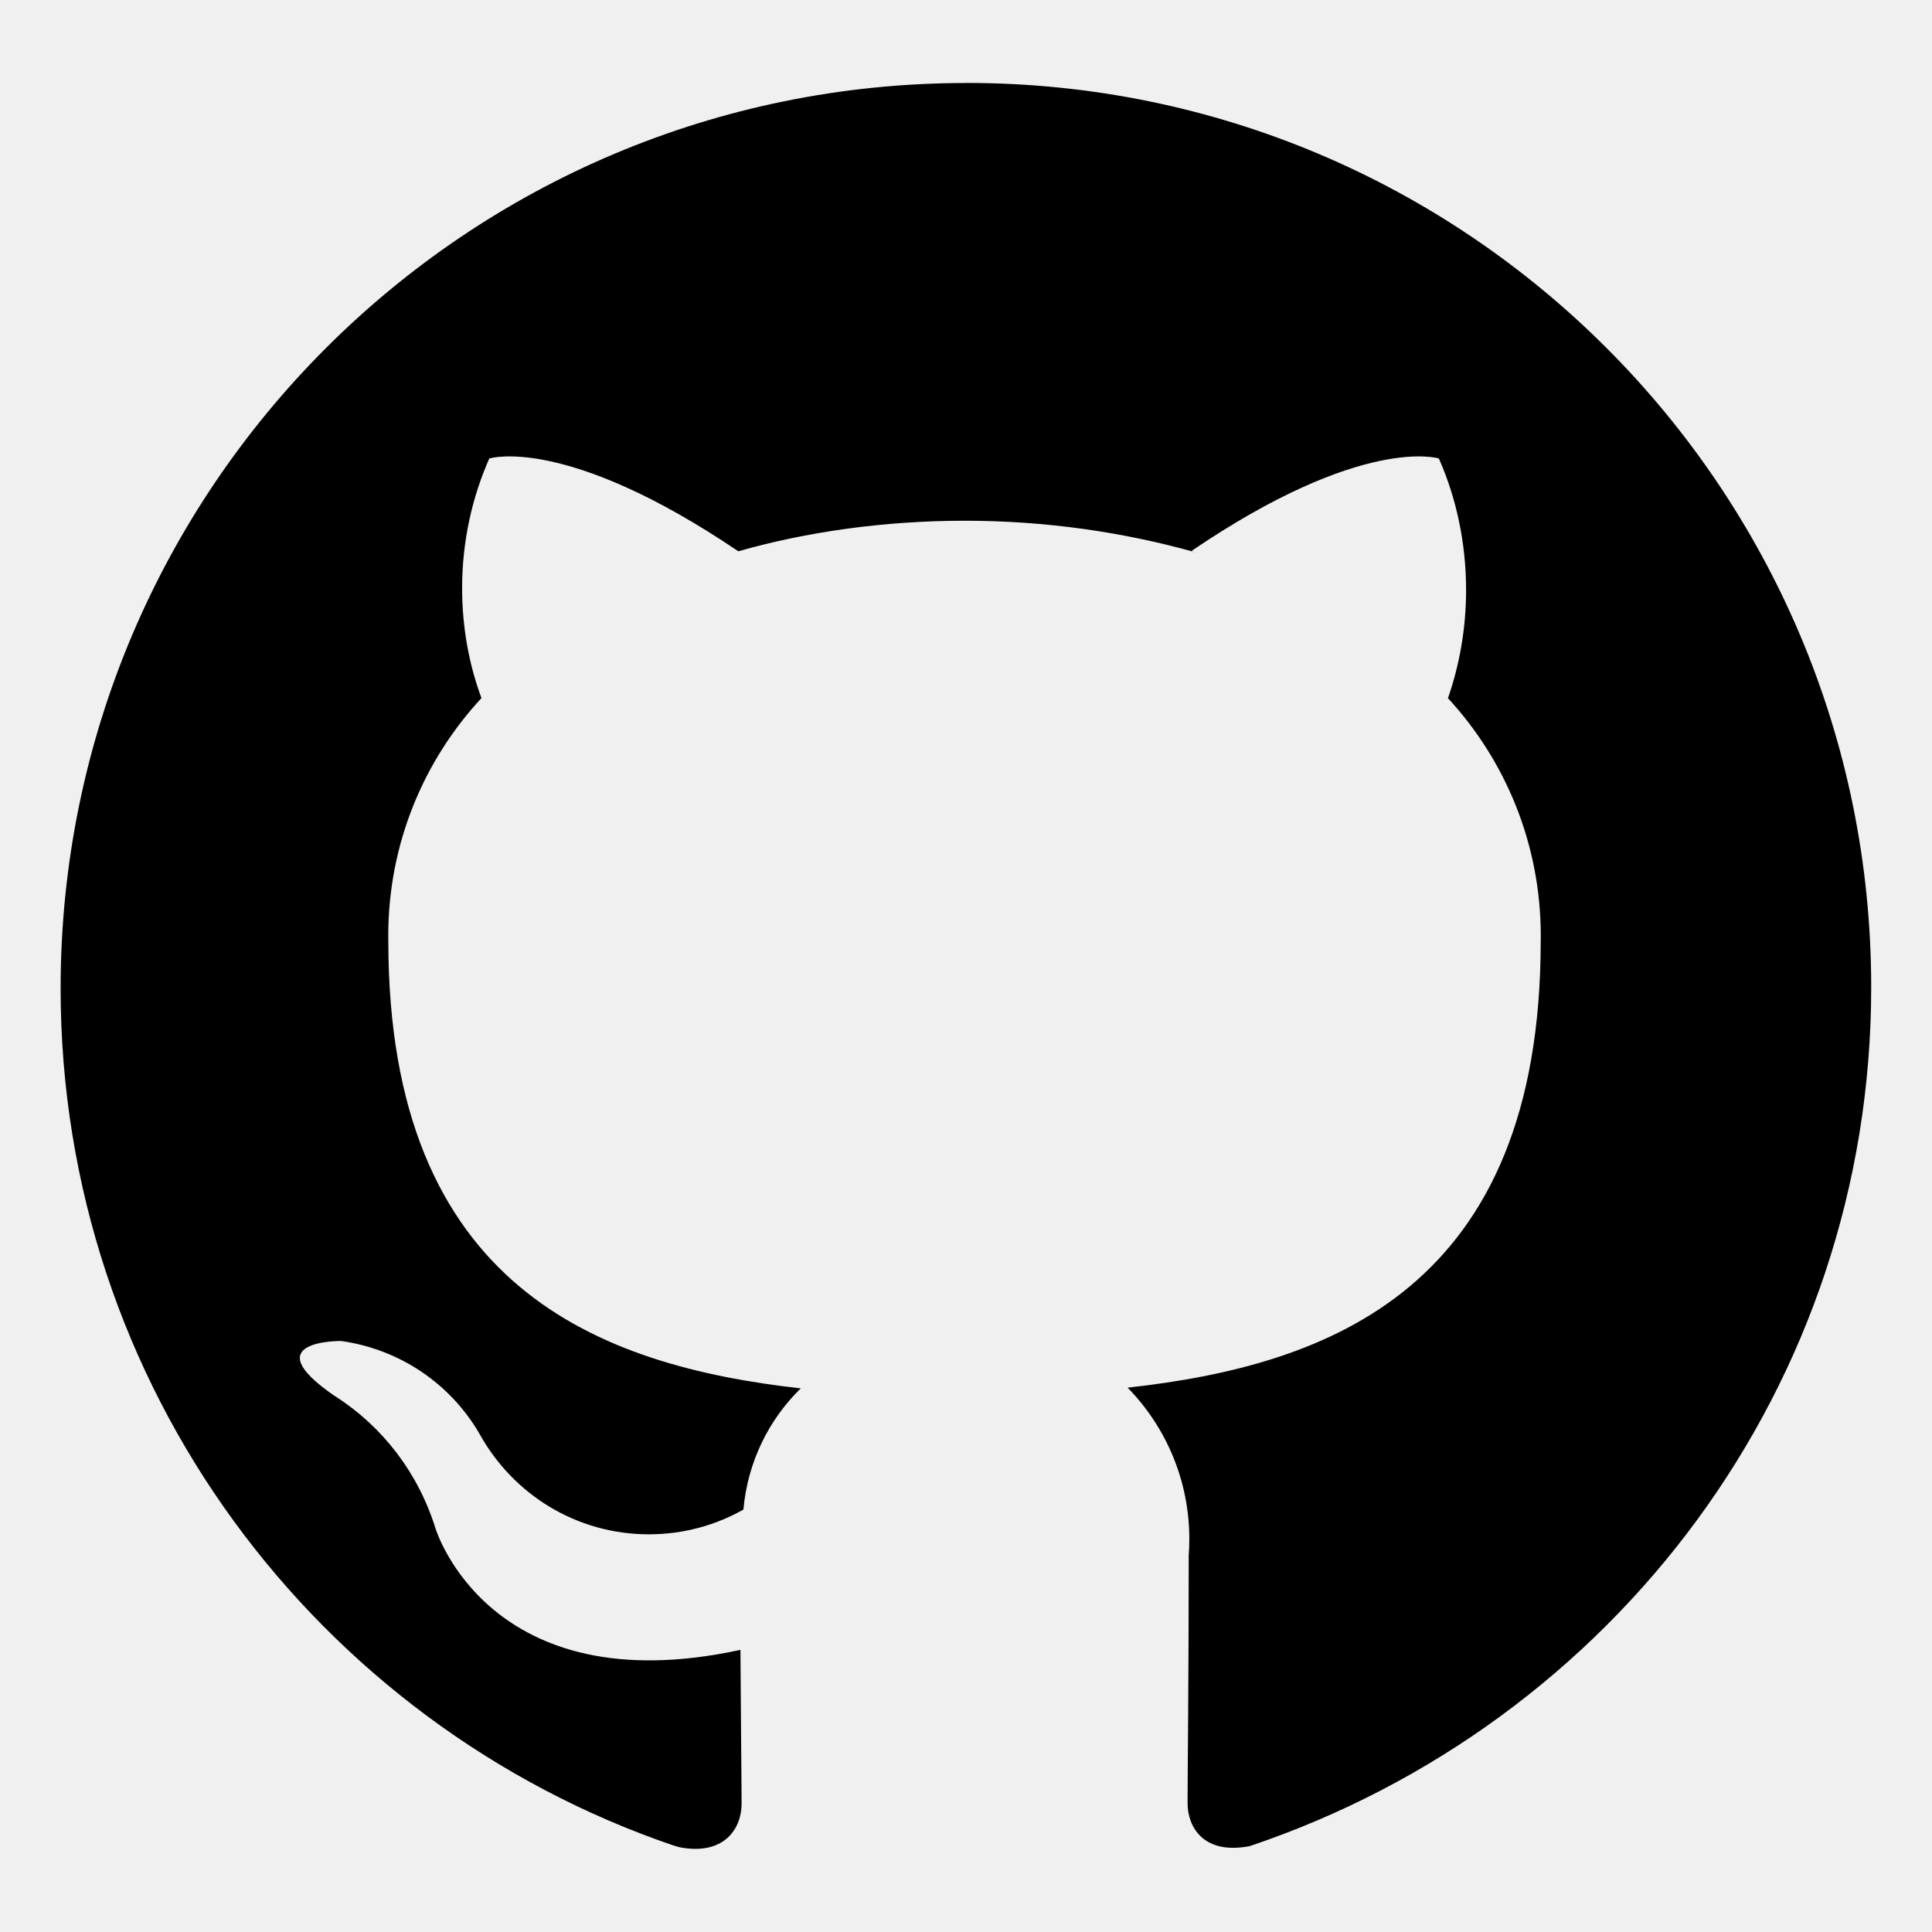
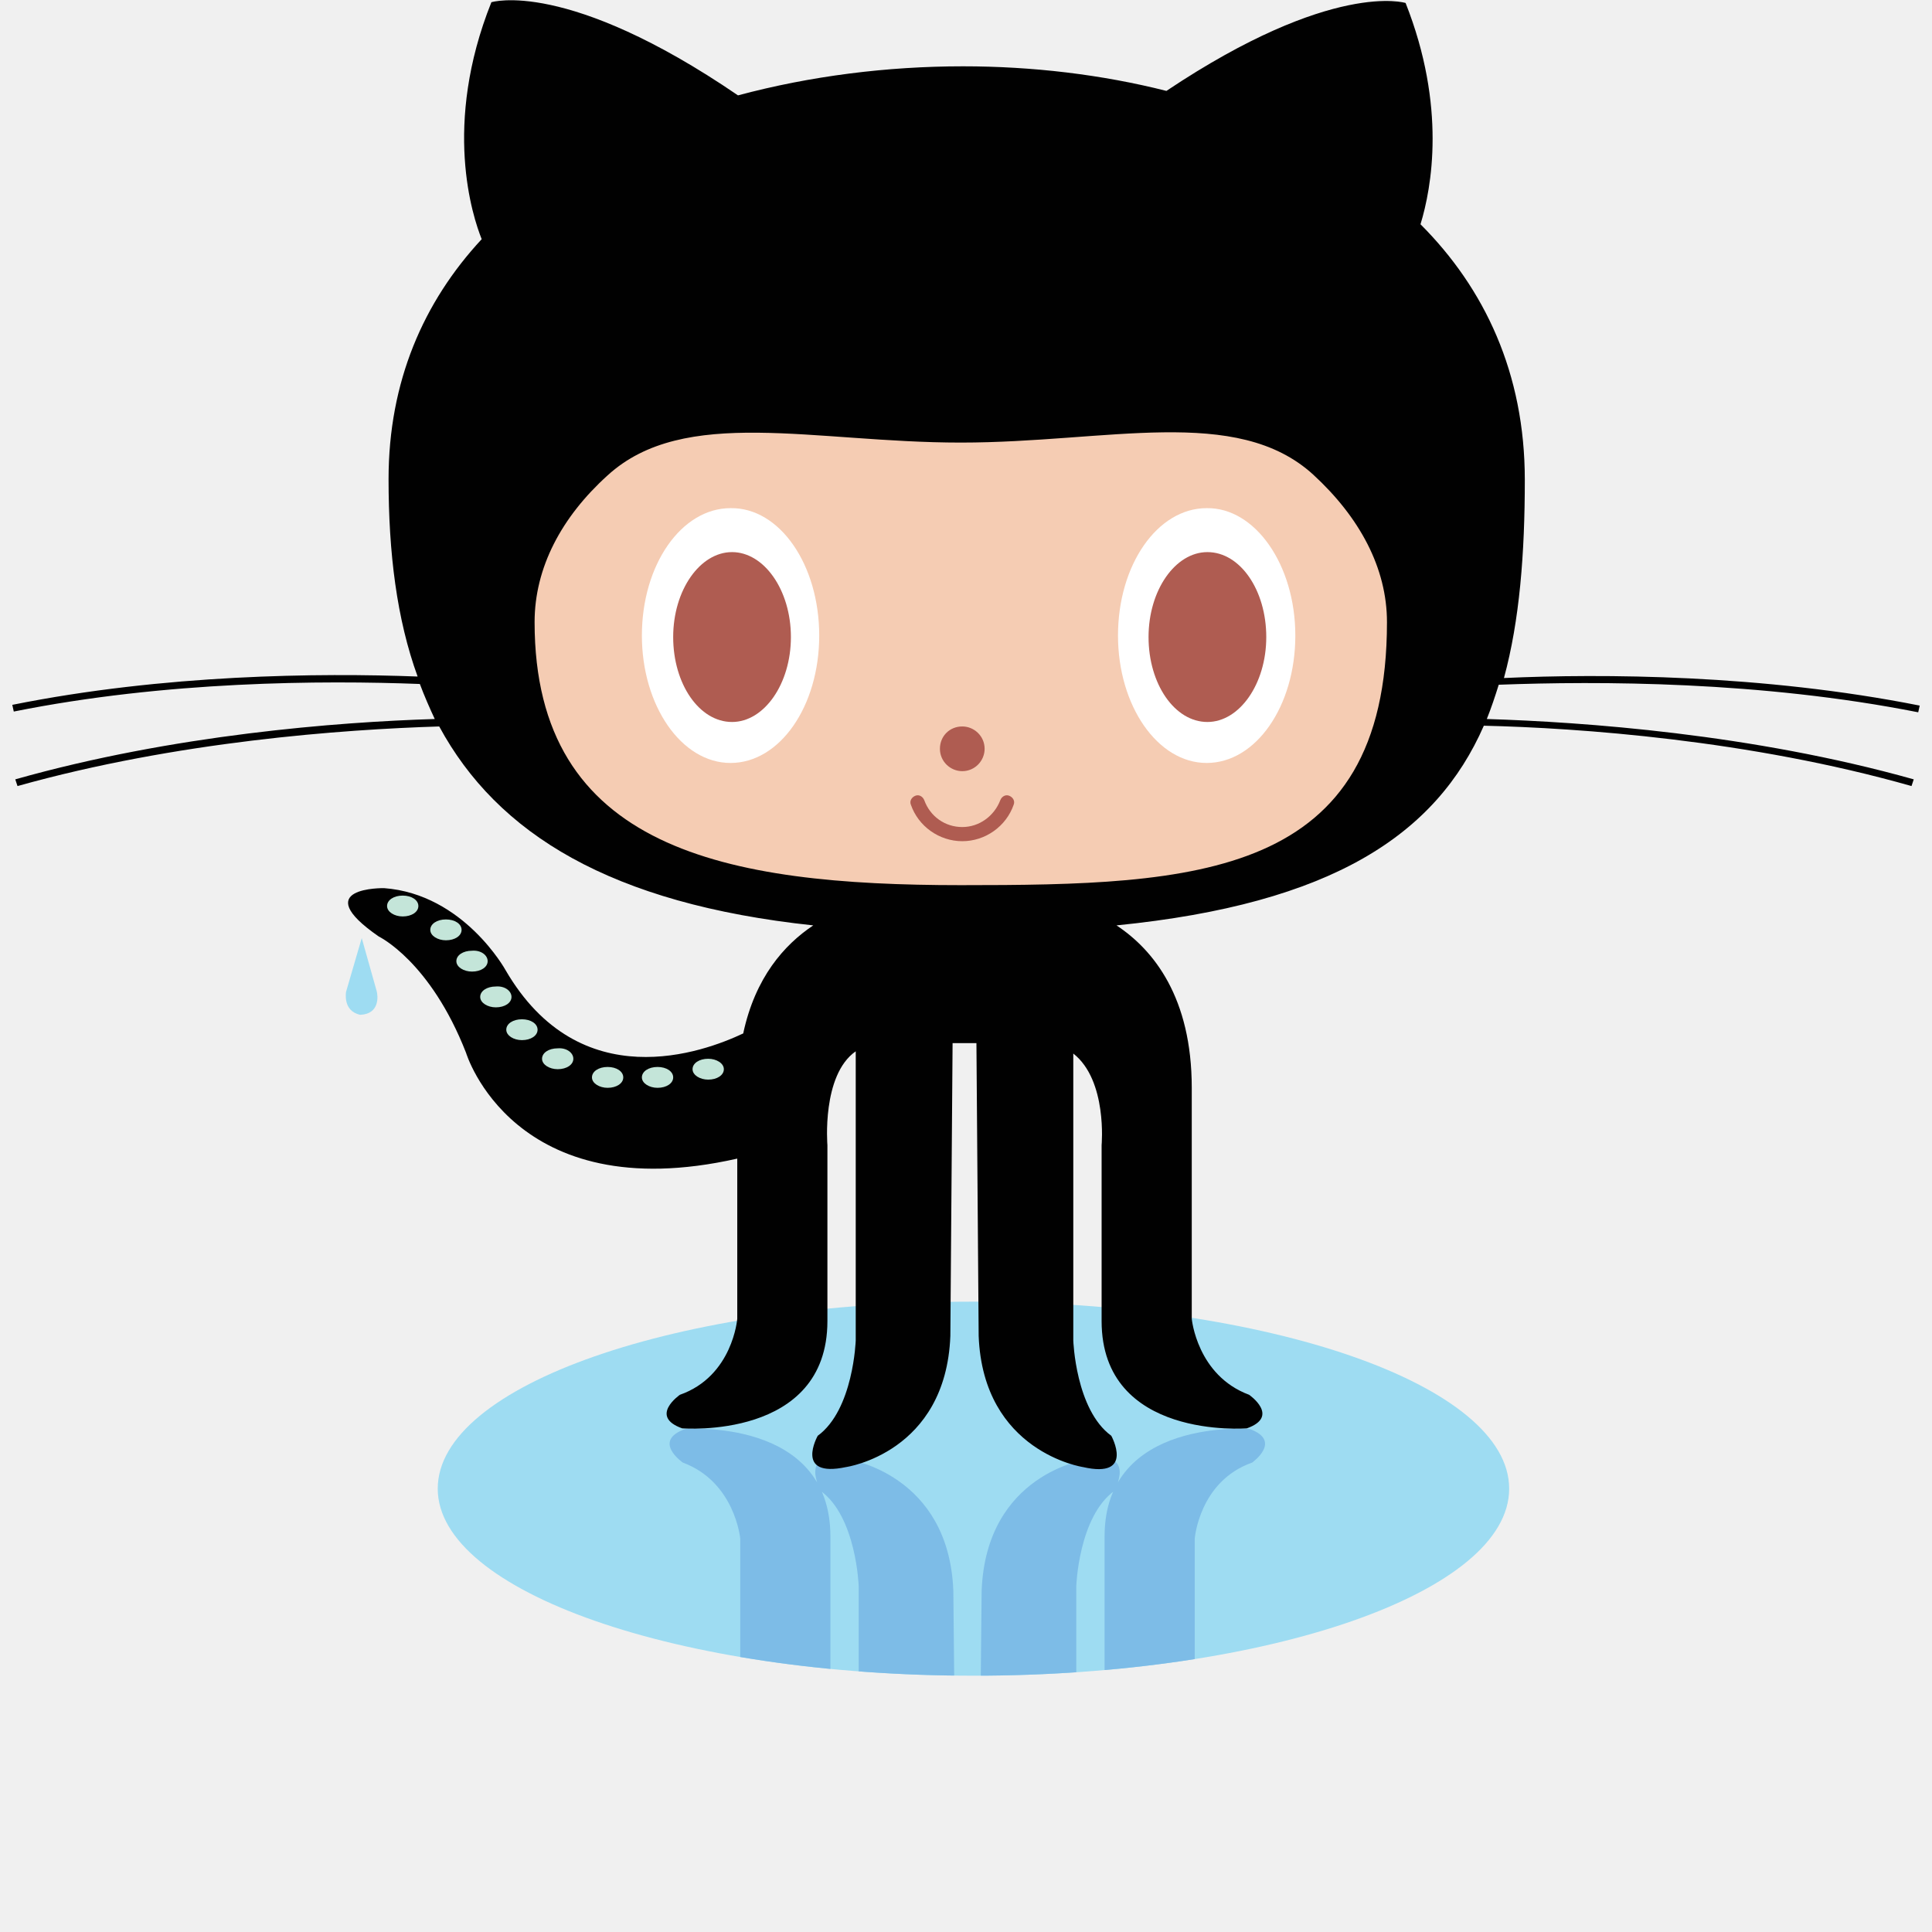
- <svg xmlns="http://www.w3.org/2000/svg" fill="#000000" width="64px" height="64px" viewBox="0 0 32 32" version="1.1">
+ <svg xmlns="http://www.w3.org/2000/svg" xmlns:xlink="http://www.w3.org/1999/xlink" width="64px" height="64px" viewBox="-1.65 0 259.3 259.3" version="1.1" preserveAspectRatio="xMidYMid" fill="#000000">
  <g id="SVGRepo_bgCarrier" stroke-width="0" />
  <g id="SVGRepo_tracerCarrier" stroke-linecap="round" stroke-linejoin="round" />
  <g id="SVGRepo_iconCarrier">
-     <path d="M16 1.375c-8.282 0-14.996 6.714-14.996 14.996 0 6.585 4.245 12.18 10.148 14.195l0.106 0.031c0.75 0.141 1.025-0.322 1.025-0.721 0-0.356-0.012-1.3-0.019-2.549-4.171 0.905-5.051-2.012-5.051-2.012-0.288-0.925-0.878-1.685-1.653-2.184l-0.016-0.009c-1.358-0.93 0.105-0.911 0.105-0.911 0.987 0.139 1.814 0.718 2.289 1.53l0.008 0.015c0.554 0.995 1.6 1.657 2.801 1.657 0.576 0 1.116-0.152 1.582-0.419l-0.016 0.008c0.072-0.791 0.421-1.489 0.949-2.005l0.001-0.001c-3.33-0.375-6.831-1.665-6.831-7.41-0-0.027-0.001-0.058-0.001-0.089 0-1.521 0.587-2.905 1.547-3.938l-0.003 0.004c-0.203-0.542-0.321-1.168-0.321-1.821 0-0.777 0.166-1.516 0.465-2.182l-0.014 0.034s1.256-0.402 4.124 1.537c1.124-0.321 2.415-0.506 3.749-0.506s2.625 0.185 3.849 0.53l-0.1-0.024c2.849-1.939 4.105-1.537 4.105-1.537 0.285 0.642 0.451 1.39 0.451 2.177 0 0.642-0.11 1.258-0.313 1.83l0.012-0.038c0.953 1.032 1.538 2.416 1.538 3.937 0 0.031-0 0.061-0.001 0.091l0-0.005c0 5.761-3.505 7.029-6.842 7.398 0.632 0.647 1.022 1.532 1.022 2.509 0 0.093-0.004 0.186-0.011 0.278l0.001-0.012c0 2.007-0.019 3.619-0.019 4.106 0 0.394 0.262 0.862 1.031 0.712 6.028-2.029 10.292-7.629 10.292-14.226 0-8.272-6.706-14.977-14.977-14.977-0.006 0-0.013 0-0.019 0h0.001z" />
+     <g>
+       <path fill="#9EDCF2" d="M200.9,199.8c0,13.9-32.2,25.1-71.9,25.1c-39.7,0-71.9-11.3-71.9-25.1c0-13.9,32.2-25.1,71.9-25.1C168.7,174.7,200.9,185.9,200.9,199.8L200.9,199.8z M200.9,199.8" />
+       <g>
+         <defs>
+           <path id="SVGID_1_" d="M98.1,244.8c1.6,7.5,5.5,11.9,9.4,14.5l41.1,0c5-3.4,10.1-9.8,10.1-21.8v-31c0,0,0.6-7.7,7.7-10.2c0,0,4.1-2.9-0.3-4.5c0,0-19.5-1.6-19.5,14.4v23.6c0,0,0.8,8.7-3.8,12.3v-29.2c0,0,0.3-9.3,5.1-12.8c0,0,3.2-5.7-3.8-4.2c0,0-13.4,1.9-14,17.6l-0.3,30h-3.2l-0.3-30c-0.6-15.6-14-17.6-14-17.6c-7-1.6-3.8,4.2-3.8,4.2c4.8,3.5,5.1,12.8,5.1,12.8v29.5c-4.6-3.3-3.8-12.6-3.8-12.6v-23.6c0-16-19.5-14.4-19.5-14.4c-4.5,1.6-0.3,4.5-0.3,4.5c7,2.6,7.7,10.2,7.7,10.2v21.7L98.1,244.8z" />
+         </defs>
+         <clipPath id="SVGID_2_">
+           <use xlink:href="#SVGID_1_" overflow="visible" />
+         </clipPath>
+         <path clip-path="url(#SVGID_2_)" fill="#7DBCE7" d="M200.9,199.8c0,13.9-32.2,25.1-71.9,25.1c-39.7,0-71.9-11.3-71.9-25.1c0-13.9,32.2-25.1,71.9-25.1C168.7,174.7,200.9,185.9,200.9,199.8L200.9,199.8z M200.9,199.8" />
+       </g>
+       <path fill="#9EDCF2" d="M46.9,125.9l-2.1,7.2c0,0-0.5,2.6,1.9,3.1c2.6-0.1,2.4-2.5,2.2-3.2L46.9,125.9L46.9,125.9z M46.9,125.9" />
+       <path fill="#010101" d="M255.8,95.6l0.2-0.9c-21.1-4.2-42.7-4.3-55.8-3.7c2.1-7.7,2.8-16.7,2.8-26.6c0-14.3-5.4-25.7-14-34.3c1.5-4.9,3.5-15.8-2-29.7c0,0-9.8-3.1-32.1,11.8c-8.7-2.2-18-3.3-27.3-3.3c-10.2,0-20.5,1.3-30.2,3.9C74.4-2.9,64.3,0.3,64.3,0.3c-6.6,16.5-2.5,28.8-1.3,31.8c-7.8,8.4-12.5,19.1-12.5,32.2c0,9.9,1.1,18.8,3.9,26.5c-13.2-0.5-34-0.3-54.4,3.8l0.2,0.9c20.4-4.1,41.4-4.2,54.5-3.7c0.6,1.6,1.3,3.2,2,4.7c-13,0.4-35.1,2.1-56.3,8.1l0.3,0.9c21.4-6,43.7-7.6,56.6-8c7.8,14.4,23,23.8,50.2,26.7c-3.9,2.6-7.8,7-9.4,14.5c-5.3,2.5-21.9,8.7-31.9-8.5c0,0-5.6-10.2-16.3-11c0,0-10.4-0.2-0.7,6.5c0,0,6.9,3.3,11.7,15.6c0,0,6.3,21,36.4,14.2V177c0,0-0.6,7.7-7.7,10.2c0,0-4.2,2.9,0.3,4.5c0,0,19.5,1.6,19.5-14.4v-23.6c0,0-0.8-9.4,3.8-12.6v38.8c0,0-0.3,9.3-5.1,12.8c0,0-3.2,5.7,3.8,4.2c0,0,13.4-1.9,14-17.6l0.3-39.3h3.2l0.3,39.3c0.6,15.6,14,17.6,14,17.6c7,1.6,3.8-4.2,3.8-4.2c-4.8-3.5-5.1-12.8-5.1-12.8v-38.5c4.6,3.6,3.8,12.3,3.8,12.3v23.6c0,16,19.5,14.4,19.5,14.4c4.5-1.6,0.3-4.5,0.3-4.5c-7-2.6-7.7-10.2-7.7-10.2v-31c0-12.1-5.1-18.5-10.1-21.8c29-2.9,42.9-12.2,49.3-26.8c12.7,0.3,35.6,1.9,57.4,8.1l0.3-0.9c-21.7-6.1-44.4-7.7-57.3-8.1c0.6-1.5,1.1-3,1.6-4.6C212.9,91.4,234.6,91.4,255.8,95.6L255.8,95.6z M255.8,95.6" />
+       <path fill="#F5CCB3" d="M174.6,63.7c6.2,5.7,9.9,12.5,9.9,19.8c0,34.4-25.6,35.3-57.2,35.3c-31.6,0-57.2-4.8-57.2-35.3c0-7.3,3.6-14.1,9.8-19.7c10.3-9.4,27.7-4.4,47.4-4.4C147,59.4,164.3,54.3,174.6,63.7L174.6,63.7z M174.6,63.7" />
+       <path fill="#FFFFFF" d="M108.3,85.3c0,9.5-5.3,17.1-11.9,17.1c-6.6,0-11.9-7.7-11.9-17.1c0-9.5,5.3-17.1,11.9-17.1C103,68.1,108.3,75.8,108.3,85.3L108.3,85.3z M108.3,85.3" />
+       <path fill="#AF5C51" d="M104.5,85.5c0,6.3-3.6,11.4-7.9,11.4c-4.4,0-7.9-5.1-7.9-11.4c0-6.3,3.6-11.4,7.9-11.4C100.9,74.1,104.5,79.2,104.5,85.5L104.5,85.5z M104.5,85.5" />
+       <path fill="#FFFFFF" d="M172.2,85.3c0,9.5-5.3,17.1-11.9,17.1c-6.6,0-11.9-7.7-11.9-17.1c0-9.5,5.3-17.1,11.9-17.1C166.8,68.1,172.2,75.8,172.2,85.3L172.2,85.3z M172.2,85.3" />
+       <path fill="#AF5C51" d="M168.3,85.5c0,6.3-3.6,11.4-7.9,11.4c-4.4,0-7.9-5.1-7.9-11.4c0-6.3,3.6-11.4,7.9-11.4C164.8,74.1,168.3,79.2,168.3,85.5L168.3,85.5z M168.3,85.5" />
+       <path fill="#AF5C51" d="M130.5,100.5c0,1.6-1.3,3-3,3c-1.6,0-3-1.3-3-3s1.3-3,3-3C129.1,97.5,130.5,98.8,130.5,100.5L130.5,100.5z M130.5,100.5" />
+       <path fill="#AF5C51" d="M120.6,108c-0.2-0.5,0.1-1,0.6-1.2c0.5-0.2,1,0.1,1.2,0.6c0.8,2.2,2.8,3.6,5.1,3.6c2.3,0,4.3-1.5,5.1-3.6c0.2-0.5,0.7-0.8,1.2-0.6c0.5,0.2,0.8,0.7,0.6,1.2c-1,2.9-3.8,4.9-6.9,4.9C124.4,112.9,121.6,110.9,120.6,108L120.6,108z M120.6,108" />
+       <path fill="#C4E5D9" d="M54.5,121.6c0,0.8-0.9,1.4-2.1,1.4c-1.1,0-2.1-0.6-2.1-1.4c0-0.8,0.9-1.4,2.1-1.4C53.6,120.2,54.5,120.8,54.5,121.6L54.5,121.6z M54.5,121.6" />
+       <path fill="#C4E5D9" d="M60.3,124.8c0,0.8-0.9,1.4-2.1,1.4c-1.1,0-2.1-0.6-2.1-1.4c0-0.8,0.9-1.4,2.1-1.4C59.4,123.4,60.3,124,60.3,124.8L60.3,124.8z M60.3,124.8" />
+       <path fill="#C4E5D9" d="M63.8,129c0,0.8-0.9,1.4-2.1,1.4c-1.1,0-2.1-0.6-2.1-1.4c0-0.8,0.9-1.4,2.1-1.4C62.9,127.5,63.8,128.2,63.8,129L63.8,129z M63.8,129" />
+       <path fill="#C4E5D9" d="M67,133.8c0,0.8-0.9,1.4-2.1,1.4c-1.1,0-2.1-0.6-2.1-1.4c0-0.8,0.9-1.4,2.1-1.4C66.1,132.3,67,133,67,133.8L67,133.8z M67,133.8" />
+       <path fill="#C4E5D9" d="M70.5,138.2c0,0.8-0.9,1.4-2.1,1.4c-1.1,0-2.1-0.6-2.1-1.4c0-0.8,0.9-1.4,2.1-1.4C69.6,136.8,70.5,137.4,70.5,138.2L70.5,138.2z M70.5,138.2" />
+       <path fill="#C4E5D9" d="M75.3,142.1c0,0.8-0.9,1.4-2.1,1.4c-1.1,0-2.1-0.6-2.1-1.4c0-0.8,0.9-1.4,2.1-1.4C74.4,140.6,75.3,141.3,75.3,142.1L75.3,142.1z M75.3,142.1" />
+       <path fill="#C4E5D9" d="M82,144.6c0,0.8-0.9,1.4-2.1,1.4c-1.1,0-2.1-0.6-2.1-1.4c0-0.8,0.9-1.4,2.1-1.4C81.1,143.2,82,143.8,82,144.6L82,144.6z M82,144.6" />
+       <path fill="#C4E5D9" d="M88.7,144.6c0,0.8-0.9,1.4-2.1,1.4c-1.1,0-2.1-0.6-2.1-1.4c0-0.8,0.9-1.4,2.1-1.4C87.8,143.2,88.7,143.8,88.7,144.6L88.7,144.6z M88.7,144.6" />
+       <path fill="#C4E5D9" d="M95.5,143.5c0,0.8-0.9,1.4-2.1,1.4c-1.1,0-2.1-0.6-2.1-1.4c0-0.8,0.9-1.4,2.1-1.4C94.5,142.1,95.5,142.7,95.5,143.5L95.5,143.5z M95.5,143.5" />
+     </g>
  </g>
</svg>
